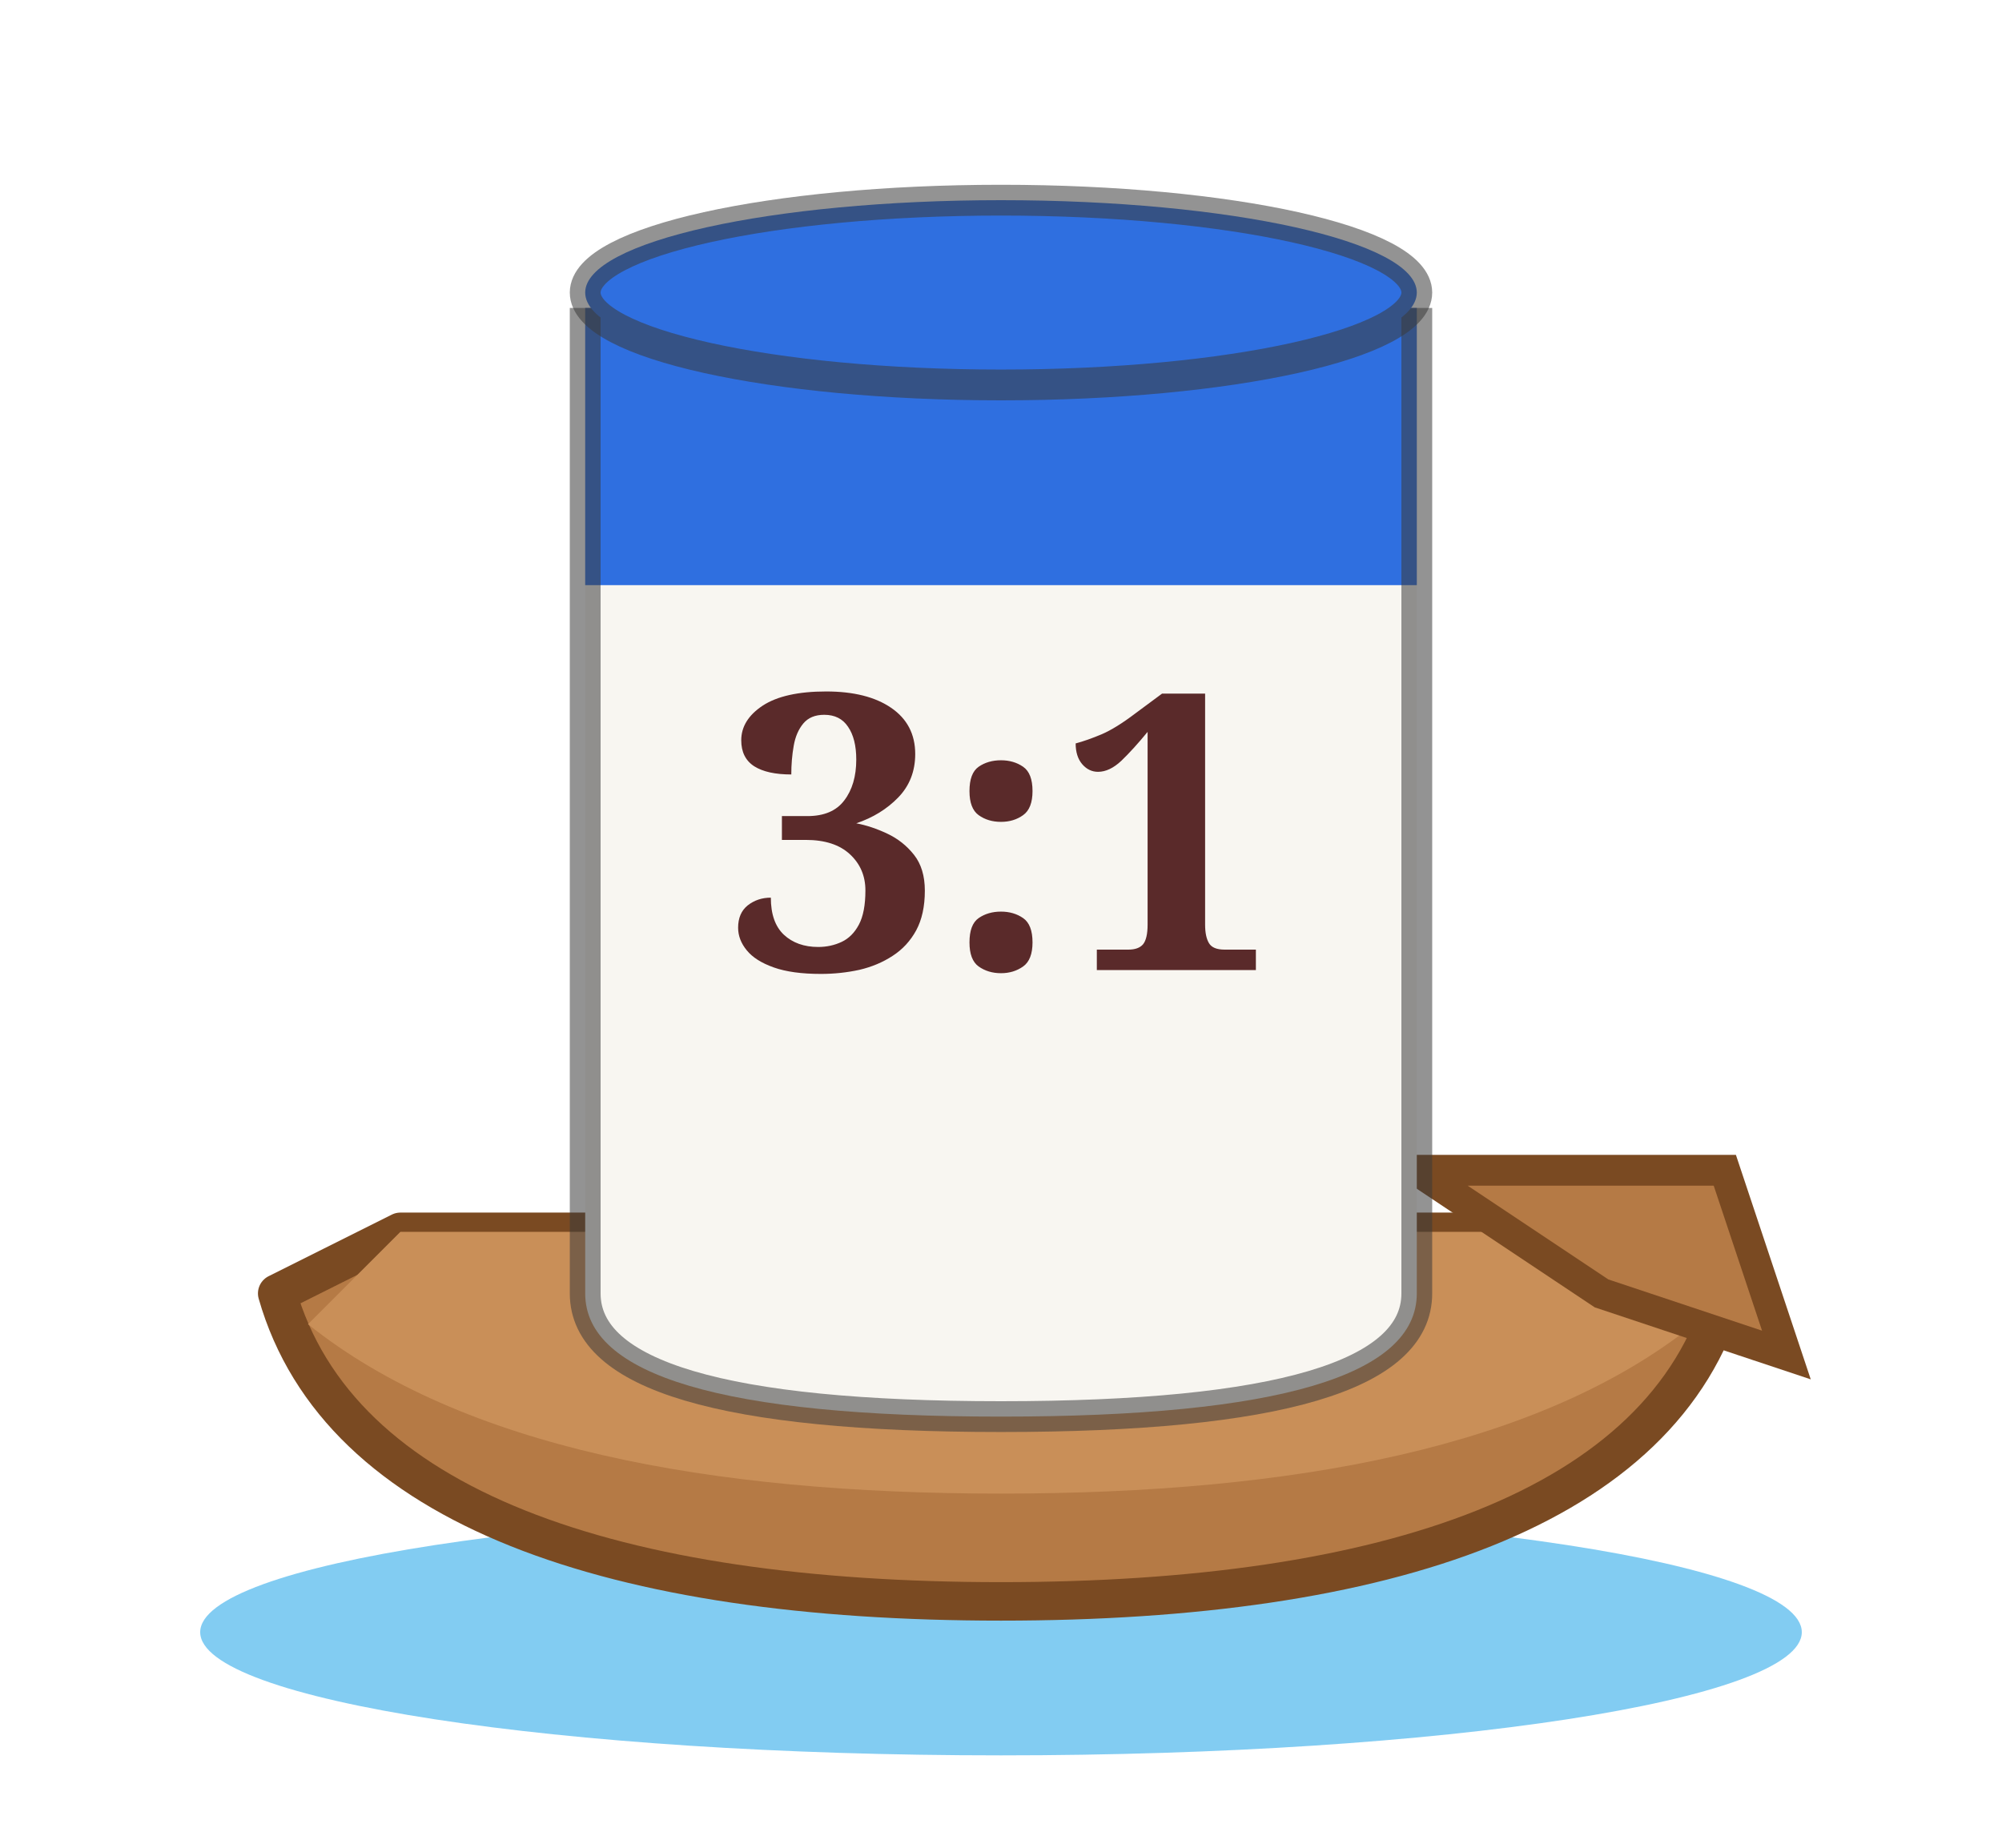
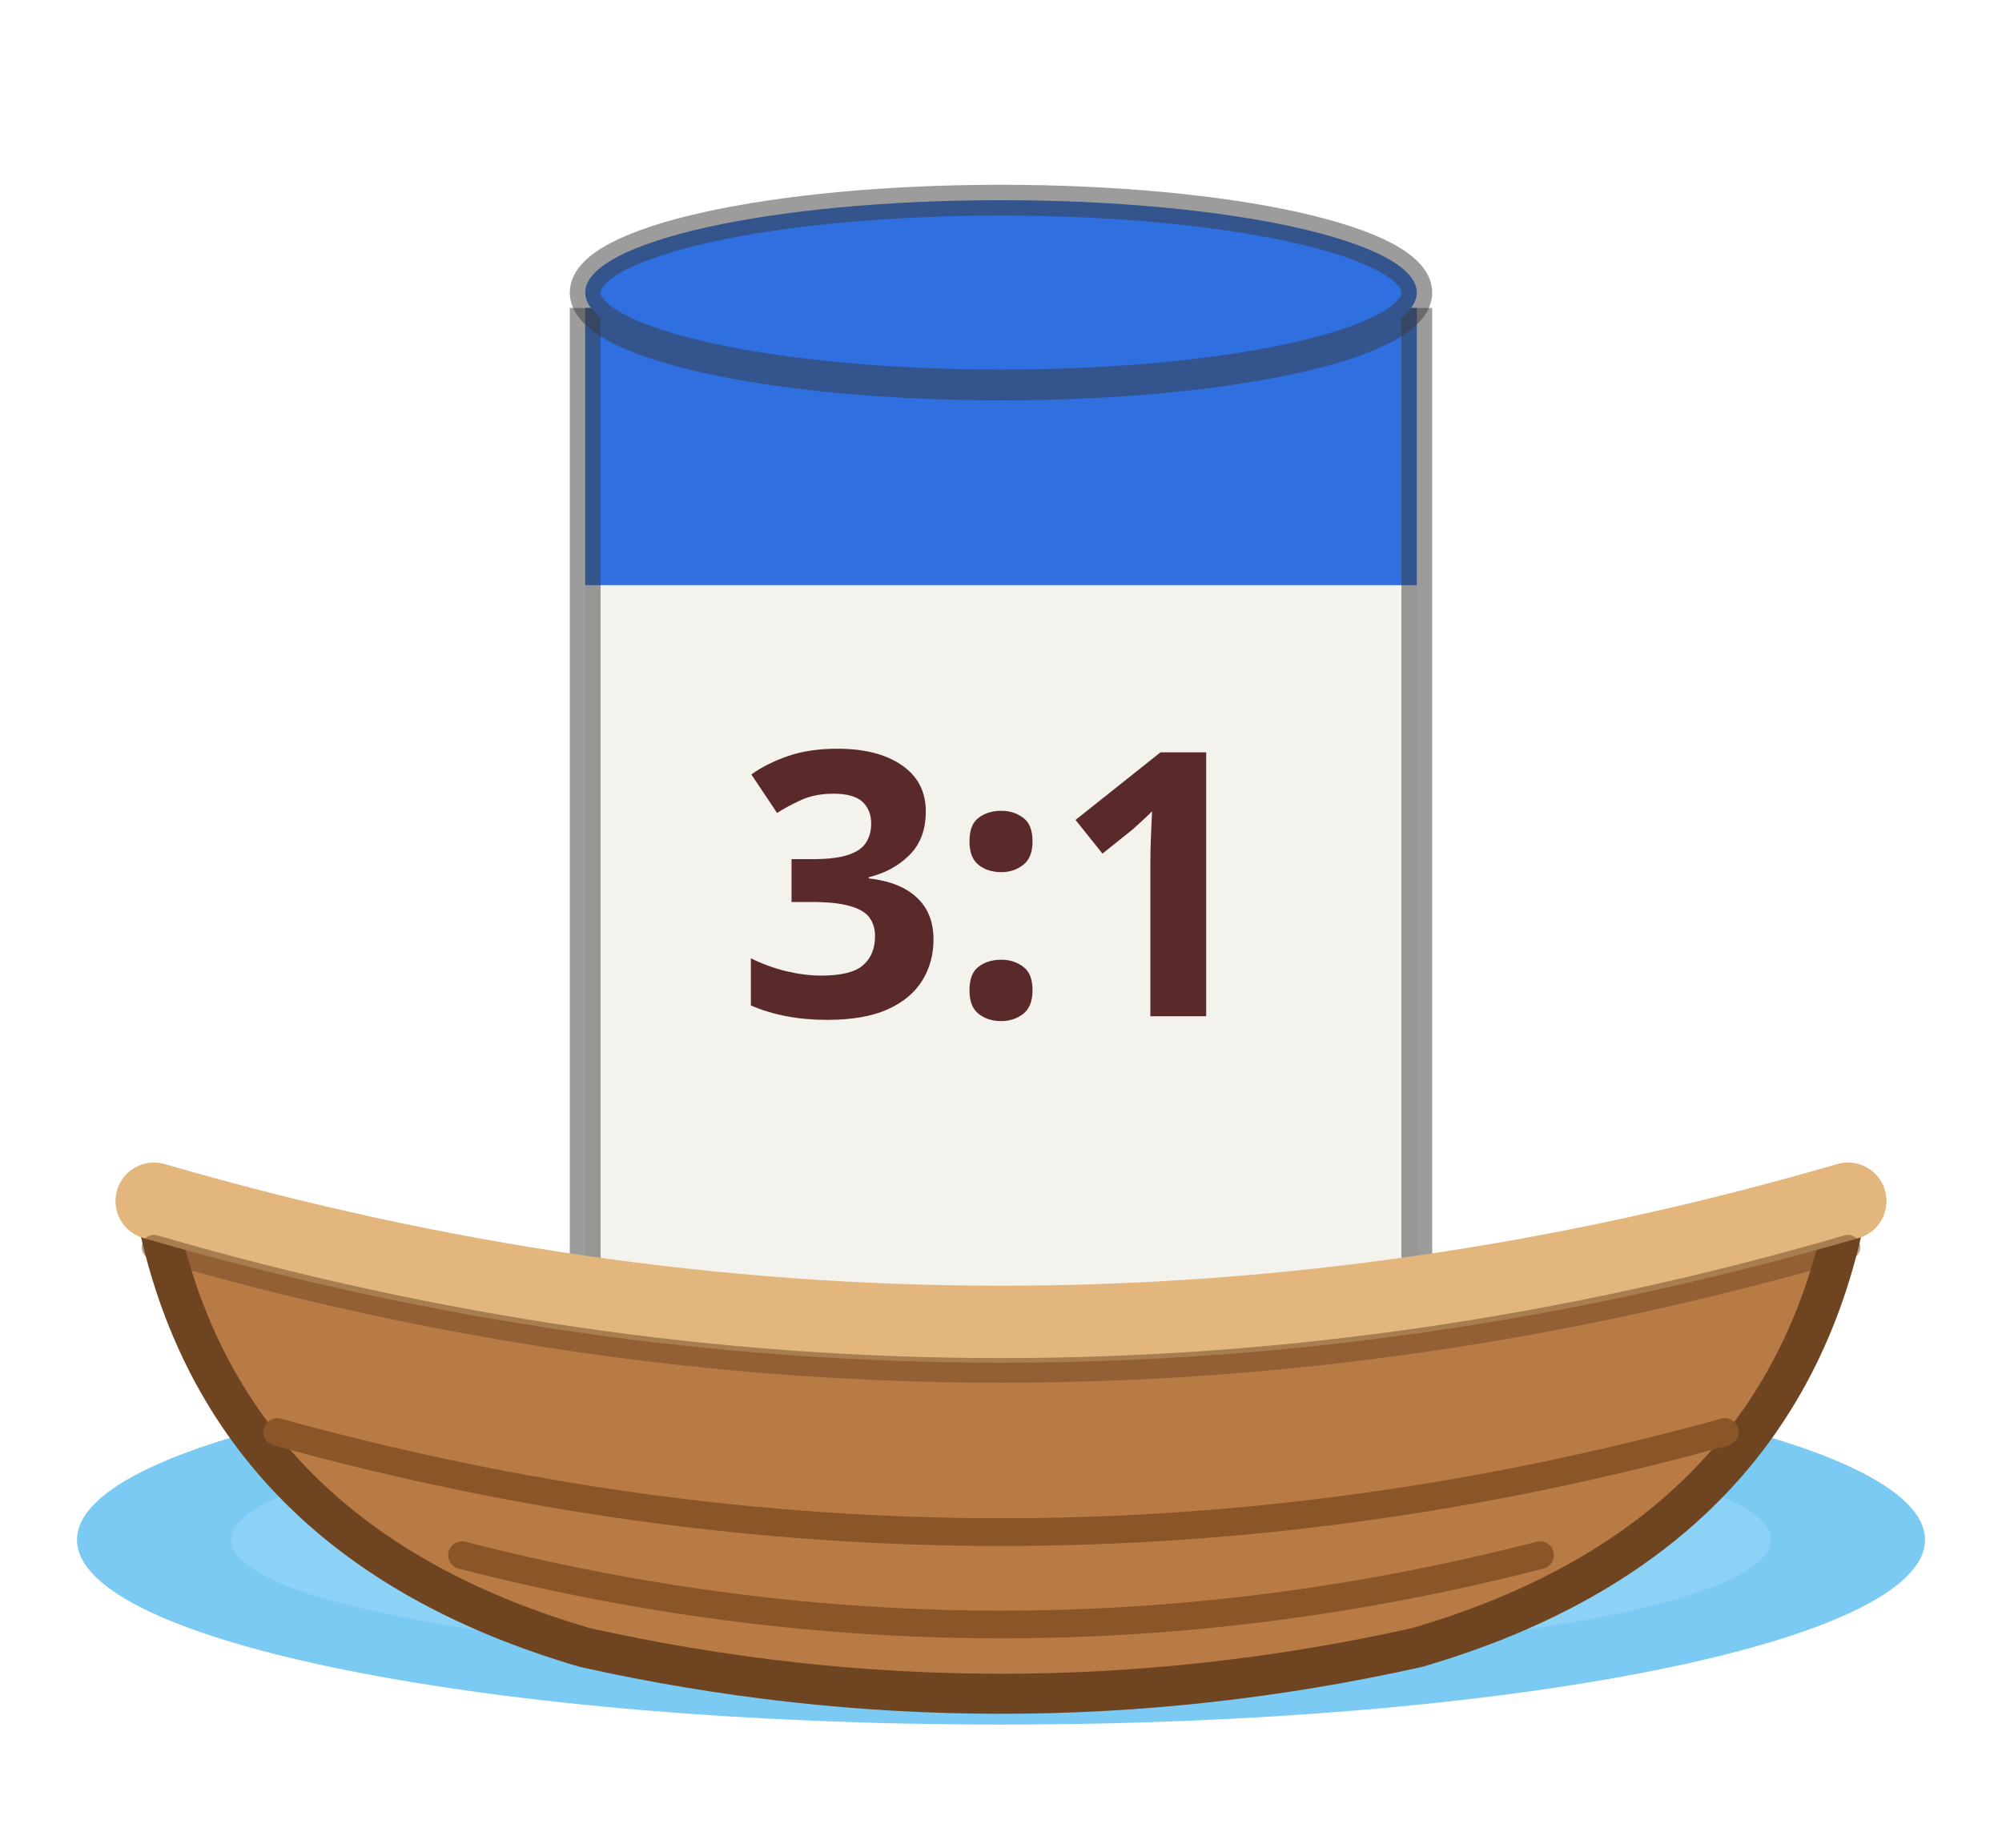
<svg xmlns="http://www.w3.org/2000/svg" viewBox="0 0 130 120" width="130" height="120">
-   <ellipse cx="65" cy="106" rx="52" ry="8" fill="#6cc3f0" opacity=".85" />
-   <path d="M18,84 C22,98 40,104 65,104 C90,104 108,98 112,84 L104,80 L26,80Z" fill="#b57a45" stroke="#7a4a22" stroke-width="2.5" stroke-linejoin="round" />
-   <path d="M26,80 L104,80 L110,86 C100,94 84,97 65,97 C46,97 30,94 20,86Z" fill="#c98f58" />
-   <path d="M92,76 L112,76 L116,88 L104,84Z" fill="#b57a45" stroke="#7a4a22" stroke-width="2" />
+   <ellipse cx="65" cy="100" rx="60" ry="12" fill="#6cc4f2" opacity=".9" />
+   <ellipse cx="65" cy="100" rx="50" ry="8" fill="#9ad8f7" opacity=".55" />
  <clipPath id="barrel">
-     <path d="M38,20 V84 Q38,92 65,92 Q92,92 92,84 V20Z" />
+     <path d="M38,20 V90 H92 V20Z" />
  </clipPath>
  <g clip-path="url(#barrel)">
-     <rect x="38" y="10" width="54" height="90" fill="#f8f6f1" />
+     <rect x="38" y="10" width="54" height="90" fill="#f4f2ec" />
    <rect x="38" y="16" width="54" height="22" fill="#2f6fe0" />
-     <text x="65" y="63" text-anchor="middle" font-family="Georgia,serif" font-weight="800" font-size="25" fill="#5a2a2a">3:1</text>
+     <text x="65" y="66" text-anchor="middle" font-family="'Arial Black',Impact,sans-serif" font-weight="900" font-size="24" fill="#5a2a2a">3:1</text>
  </g>
-   <path d="M38,20 V84 Q38,92 65,92 Q92,92 92,84 V20" fill="none" stroke="#3a3a3a" stroke-opacity=".55" stroke-width="2" />
-   <ellipse cx="65" cy="19" rx="27" ry="6" fill="#2f6fe0" stroke="#3a3a3a" stroke-opacity=".55" stroke-width="2" />
+   <path d="M38,20 V90 M92,20 V90" fill="none" stroke="#3a3a3a" stroke-opacity=".5" stroke-width="2" />
+   <ellipse cx="65" cy="19" rx="27" ry="6" fill="#2f6fe0" stroke="#3a3a3a" stroke-opacity=".5" stroke-width="2" />
+   <path d="M10,78 Q65,94 120,78 Q116,100 92,107 Q65,113 38,107 Q14,100 10,78Z" fill="#b97b46" stroke="#6e4421" stroke-width="2.6" stroke-linejoin="round" />
+   <path d="M18,93 Q65,106 112,93 M30,101 Q65,110 100,101" fill="none" stroke="#8a5628" stroke-width="1.8" stroke-linecap="round" />
+   <path d="M10,78 Q65,94 120,78" fill="none" stroke="#e2b67c" stroke-width="5" stroke-linecap="round" />
+   <path d="M10,78 Q65,94 120,78" fill="none" stroke="#6e4421" stroke-width="1.6" stroke-linecap="round" opacity=".5" transform="translate(0 3)" />
</svg>
